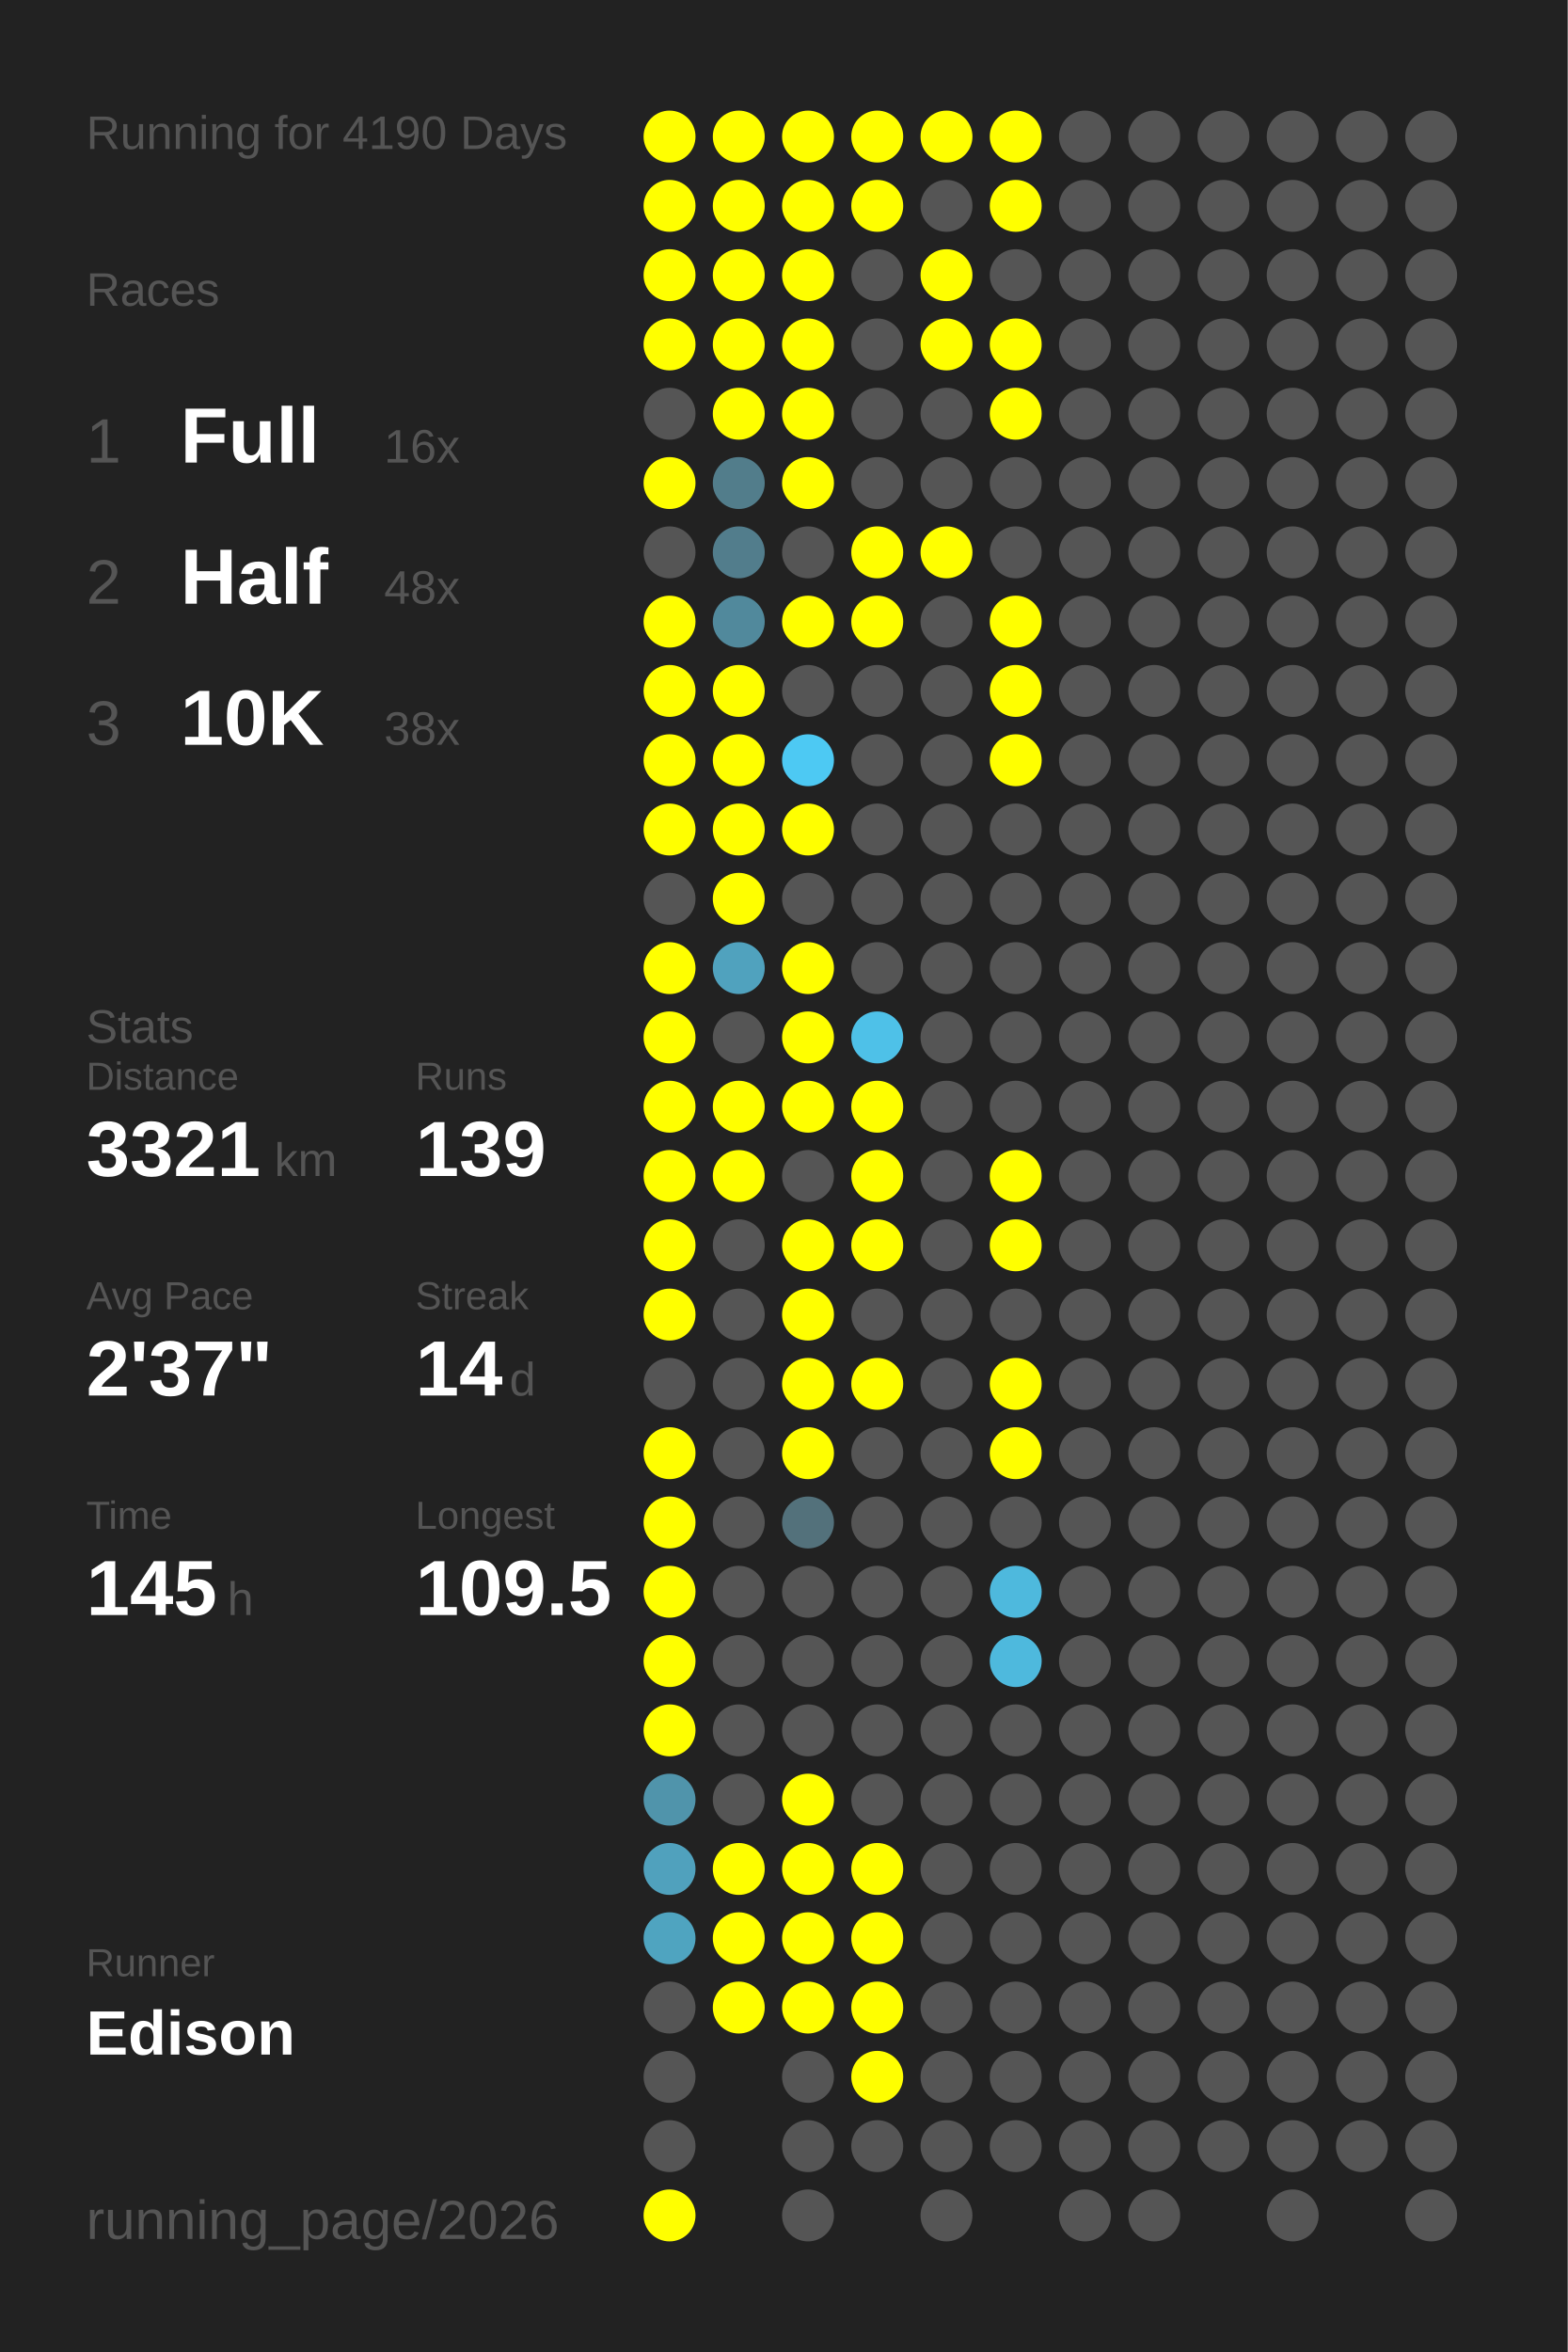
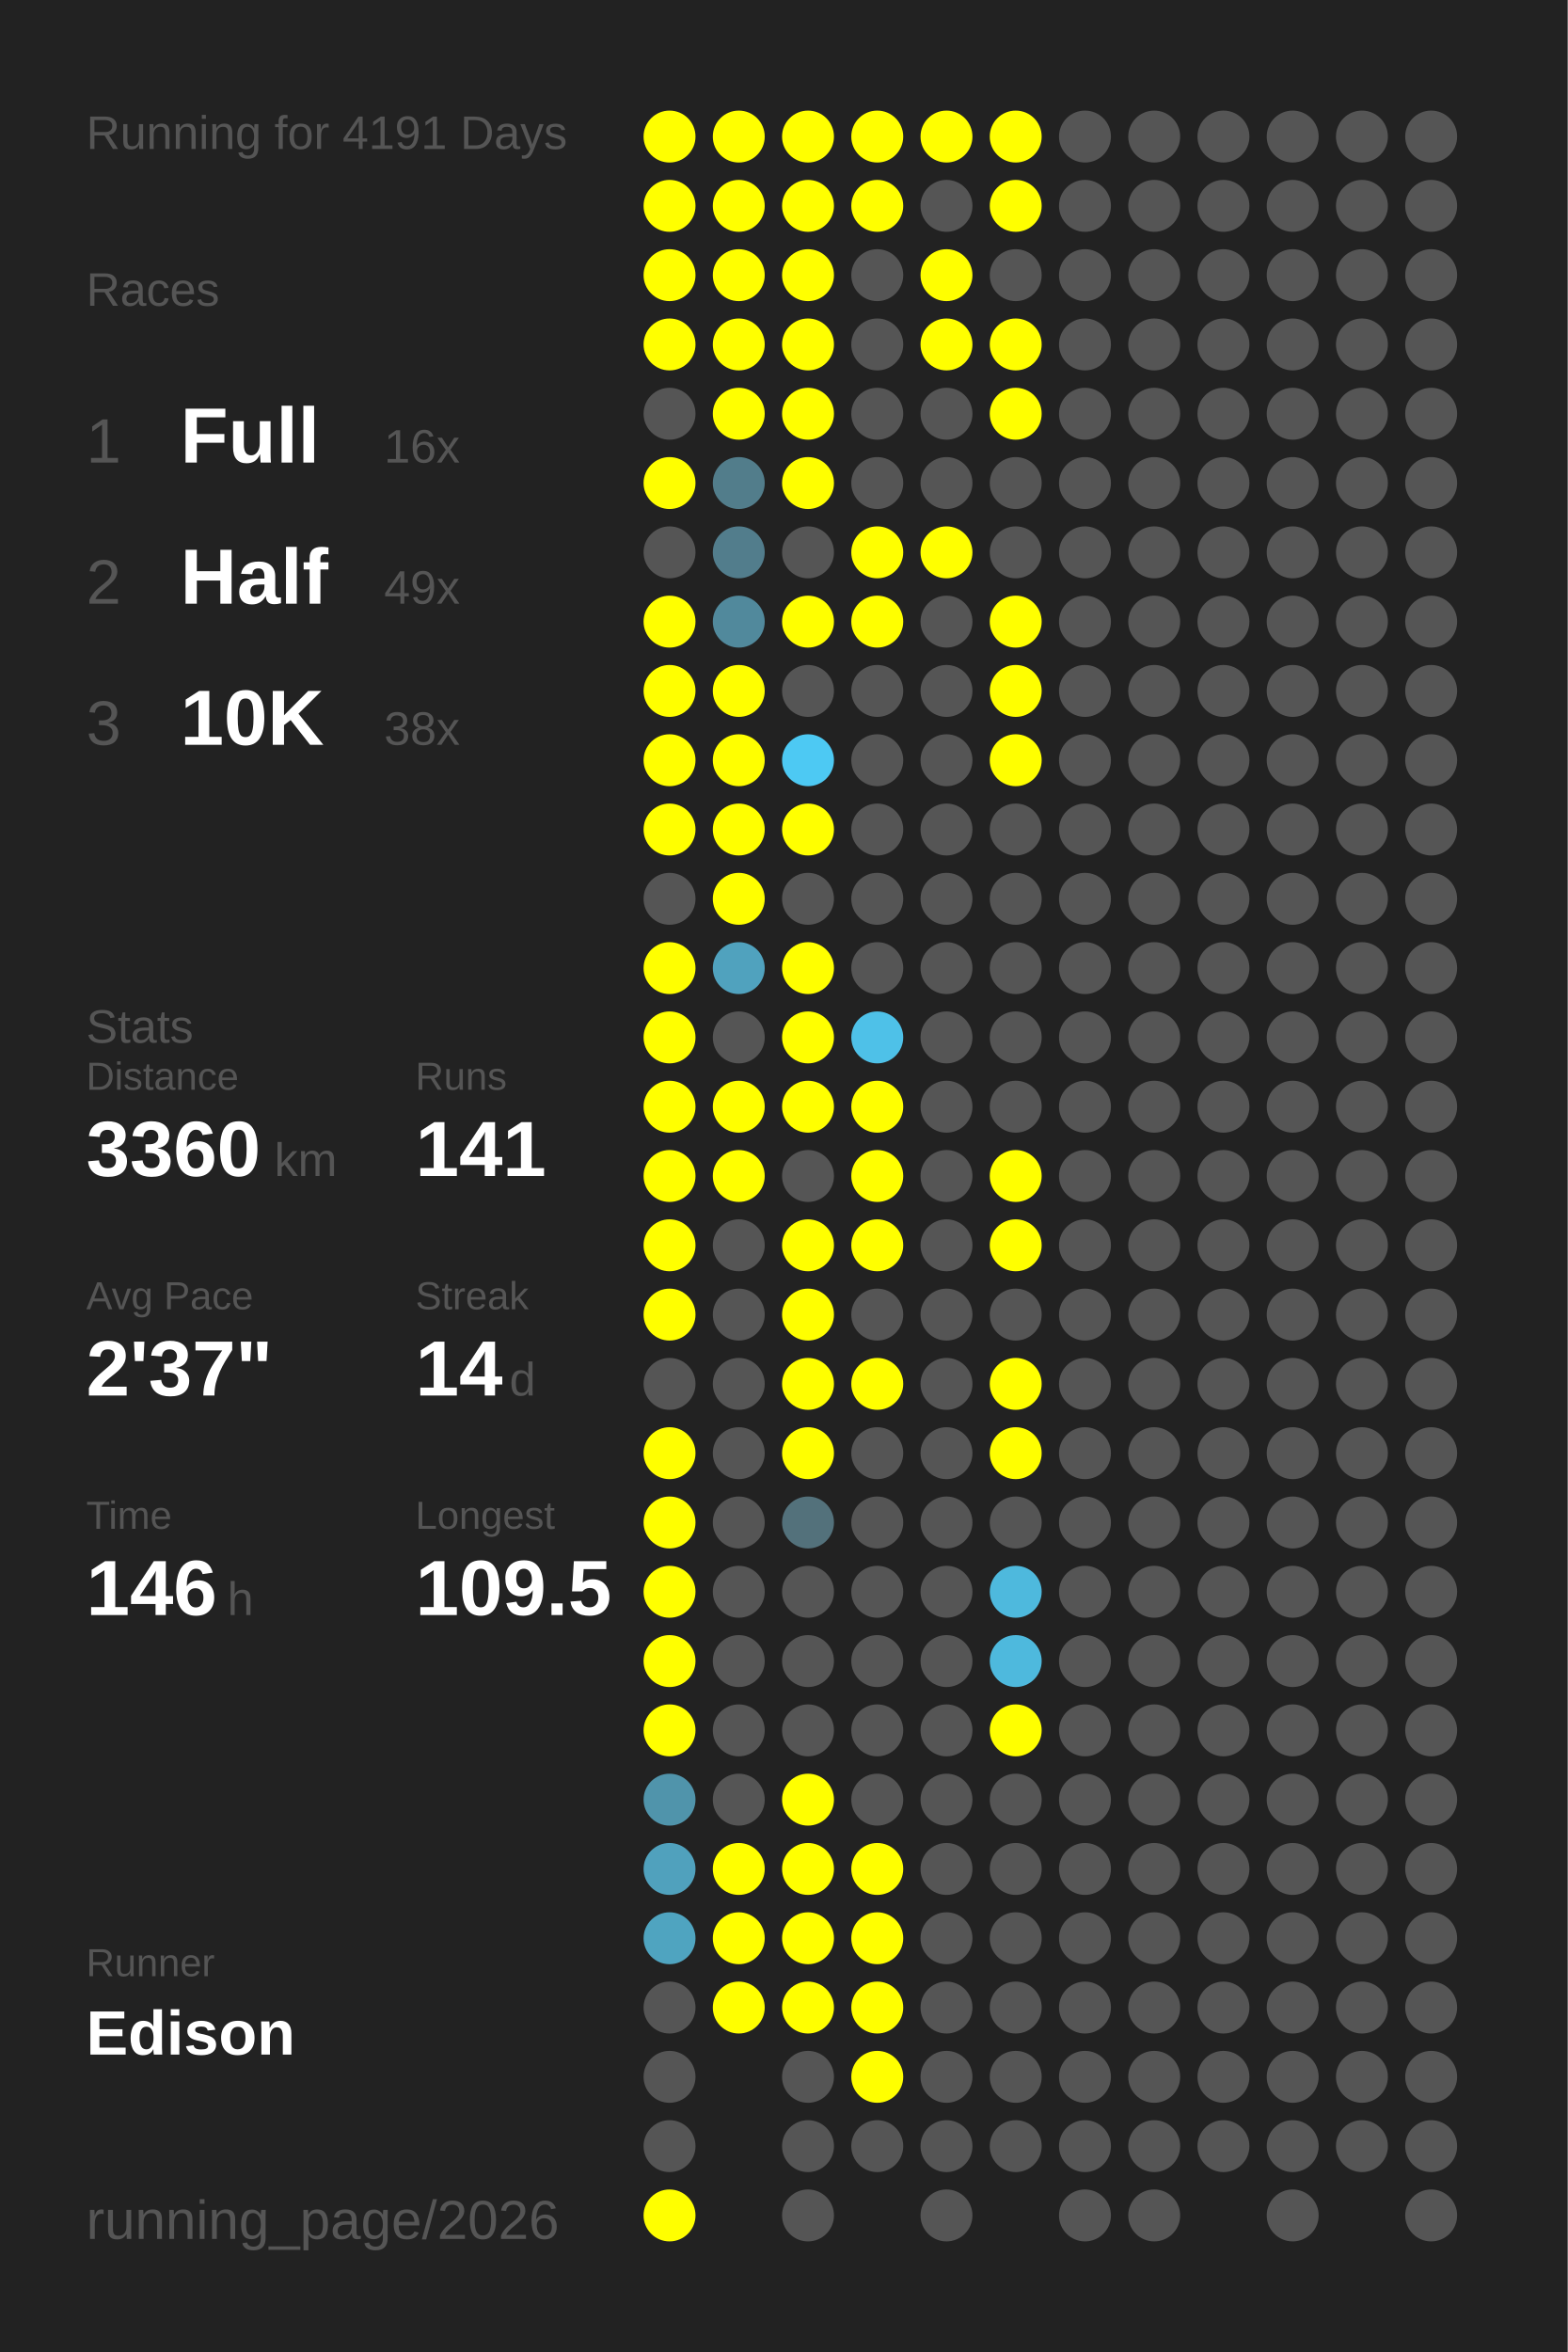
<svg xmlns="http://www.w3.org/2000/svg" baseProfile="full" height="300mm" version="1.1" viewBox="0,0,200,300" width="200mm">
  <defs />
  <rect fill="#222222" height="300" width="200" x="0" y="0" />
-   <text fill="#555555" style="font-size:6px; font-family:Arial;" x="11" y="19">Running for 4190 Days</text>
+   <text fill="#555555" style="font-size:6px; font-family:Arial;" x="11" y="19">Running for 4191 Days</text>
  <text fill="#555555" style="font-size:6px; font-family:Arial;" x="11" y="39">Races</text>
  <text fill="#555555" style="font-size:8px; font-family:Arial;" x="11" y="59">1</text>
  <text fill="#FFFFFF" style="font-size:10px; font-family:Arial; font-weight:bold;" x="23" y="59">Full</text>
  <text fill="#555555" style="font-size:6px; font-family:Arial;" x="49" y="59">16x</text>
  <text fill="#555555" style="font-size:8px; font-family:Arial;" x="11" y="77">2</text>
  <text fill="#FFFFFF" style="font-size:10px; font-family:Arial; font-weight:bold;" x="23" y="77">Half</text>
-   <text fill="#555555" style="font-size:6px; font-family:Arial;" x="49" y="77">48x</text>
+   <text fill="#555555" style="font-size:6px; font-family:Arial;" x="49" y="77">49x</text>
  <text fill="#555555" style="font-size:8px; font-family:Arial;" x="11" y="95">3</text>
  <text fill="#FFFFFF" style="font-size:10px; font-family:Arial; font-weight:bold;" x="23" y="95">10K</text>
  <text fill="#555555" style="font-size:6px; font-family:Arial;" x="49" y="95">38x</text>
  <text fill="#555555" style="font-size:6px; font-family:Arial;" x="11" y="133">Stats</text>
  <text fill="#555555" style="font-size:5px; font-family:Arial;" x="11" y="139">Distance</text>
-   <text fill="#FFFFFF" style="font-size:10px; font-family:Arial; font-weight:bold;" x="11" y="150">3321</text>
+   <text fill="#FFFFFF" style="font-size:10px; font-family:Arial; font-weight:bold;" x="11" y="150">3360</text>
  <text fill="#555555" style="font-size:6px; font-family:Arial;" x="35" y="150">km</text>
  <text fill="#555555" style="font-size:5px; font-family:Arial;" x="53" y="139">Runs</text>
-   <text fill="#FFFFFF" style="font-size:10px; font-family:Arial; font-weight:bold;" x="53" y="150">139</text>
+   <text fill="#FFFFFF" style="font-size:10px; font-family:Arial; font-weight:bold;" x="53" y="150">141</text>
  <text fill="#555555" style="font-size:5px; font-family:Arial;" x="11" y="167">Avg Pace</text>
  <text fill="#FFFFFF" style="font-size:10px; font-family:Arial; font-weight:bold;" x="11" y="178">2'37"</text>
  <text fill="#555555" style="font-size:5px; font-family:Arial;" x="53" y="167">Streak</text>
  <text fill="#FFFFFF" style="font-size:10px; font-family:Arial; font-weight:bold;" x="53" y="178">14</text>
  <text fill="#555555" style="font-size:6px; font-family:Arial;" x="65" y="178">d</text>
  <text fill="#555555" style="font-size:5px; font-family:Arial;" x="11" y="195">Time</text>
-   <text fill="#FFFFFF" style="font-size:10px; font-family:Arial; font-weight:bold;" x="11" y="206">145</text>
+   <text fill="#FFFFFF" style="font-size:10px; font-family:Arial; font-weight:bold;" x="11" y="206">146</text>
  <text fill="#555555" style="font-size:6px; font-family:Arial;" x="29" y="206">h</text>
  <text fill="#555555" style="font-size:5px; font-family:Arial;" x="53" y="195">Longest</text>
  <text fill="#FFFFFF" style="font-size:10px; font-family:Arial; font-weight:bold;" x="53" y="206">109.5</text>
  <text fill="#555555" style="font-size:5px; font-family:Arial;" x="11" y="252.065">Runner</text>
  <text fill="#FFFFFF" style="font-size:8px; font-family:Arial; font-weight:bold;" x="11" y="262.065">Edison</text>
  <text fill="#555555" style="font-size:7px; font-family:Arial;" x="11" y="285.581">running_page/2026</text>
  <circle cx="85.417" cy="17.419" fill="#FFFF00" r="3.312" />
  <circle cx="85.417" cy="26.258" fill="#FFFF00" r="3.312" />
  <circle cx="85.417" cy="35.097" fill="#FFFF00" r="3.312" />
  <circle cx="85.417" cy="43.935" fill="#FFFF00" r="3.312" />
  <circle cx="85.417" cy="52.774" fill="#555555" r="3.312" />
  <circle cx="85.417" cy="61.613" fill="#FFFF00" r="3.312" />
  <circle cx="85.417" cy="70.452" fill="#555555" r="3.312" />
  <circle cx="85.417" cy="79.29" fill="#FFFF00" r="3.312" />
  <circle cx="85.417" cy="88.129" fill="#FFFF00" r="3.312" />
  <circle cx="85.417" cy="96.968" fill="#FFFF00" r="3.312" />
  <circle cx="85.417" cy="105.806" fill="#FFFF00" r="3.312" />
  <circle cx="85.417" cy="114.645" fill="#555555" r="3.312" />
  <circle cx="85.417" cy="123.484" fill="#FFFF00" r="3.312" />
  <circle cx="85.417" cy="132.323" fill="#FFFF00" r="3.312" />
  <circle cx="85.417" cy="141.161" fill="#FFFF00" r="3.312" />
  <circle cx="85.417" cy="150" fill="#FFFF00" r="3.312" />
  <circle cx="85.417" cy="158.839" fill="#FFFF00" r="3.312" />
  <circle cx="85.417" cy="167.677" fill="#FFFF00" r="3.312" />
  <circle cx="85.417" cy="176.516" fill="#555555" r="3.312" />
  <circle cx="85.417" cy="185.355" fill="#FFFF00" r="3.312" />
  <circle cx="85.417" cy="194.194" fill="#FFFF00" r="3.312" />
  <circle cx="85.417" cy="203.032" fill="#FFFF00" r="3.312" />
  <circle cx="85.417" cy="211.871" fill="#FFFF00" r="3.312" />
  <circle cx="85.417" cy="220.71" fill="#FFFF00" r="3.312" />
  <circle cx="85.417" cy="229.548" fill="#5094ab" r="3.312" />
  <circle cx="85.417" cy="238.387" fill="#50a1bd" r="3.312" />
  <circle cx="85.417" cy="247.226" fill="#4fa4c0" r="3.312" />
  <circle cx="85.417" cy="256.065" fill="#555555" r="3.312" />
  <circle cx="85.417" cy="264.903" fill="#555555" r="3.312" />
  <circle cx="85.417" cy="273.742" fill="#555555" r="3.312" />
  <circle cx="85.417" cy="282.581" fill="#FFFF00" r="3.312" />
  <circle cx="94.25" cy="17.419" fill="#FFFF00" r="3.312" />
  <circle cx="94.25" cy="26.258" fill="#FFFF00" r="3.312" />
  <circle cx="94.25" cy="35.097" fill="#FFFF00" r="3.312" />
  <circle cx="94.25" cy="43.935" fill="#FFFF00" r="3.312" />
  <circle cx="94.25" cy="52.774" fill="#FFFF00" r="3.312" />
  <circle cx="94.25" cy="61.613" fill="#527d8b" r="3.312" />
  <circle cx="94.25" cy="70.452" fill="#527d8c" r="3.312" />
  <circle cx="94.25" cy="79.29" fill="#51899c" r="3.312" />
  <circle cx="94.25" cy="88.129" fill="#FFFF00" r="3.312" />
  <circle cx="94.25" cy="96.968" fill="#FFFF00" r="3.312" />
  <circle cx="94.25" cy="105.806" fill="#FFFF00" r="3.312" />
  <circle cx="94.25" cy="114.645" fill="#FFFF00" r="3.312" />
  <circle cx="94.25" cy="123.484" fill="#50a2be" r="3.312" />
  <circle cx="94.25" cy="132.323" fill="#555555" r="3.312" />
  <circle cx="94.25" cy="141.161" fill="#FFFF00" r="3.312" />
  <circle cx="94.25" cy="150" fill="#FFFF00" r="3.312" />
  <circle cx="94.25" cy="158.839" fill="#555555" r="3.312" />
  <circle cx="94.25" cy="167.677" fill="#555555" r="3.312" />
  <circle cx="94.25" cy="176.516" fill="#555555" r="3.312" />
  <circle cx="94.25" cy="185.355" fill="#555555" r="3.312" />
  <circle cx="94.25" cy="194.194" fill="#555555" r="3.312" />
  <circle cx="94.25" cy="203.032" fill="#555555" r="3.312" />
  <circle cx="94.25" cy="211.871" fill="#555555" r="3.312" />
  <circle cx="94.25" cy="220.71" fill="#555555" r="3.312" />
  <circle cx="94.25" cy="229.548" fill="#555555" r="3.312" />
  <circle cx="94.25" cy="238.387" fill="#FFFF00" r="3.312" />
  <circle cx="94.25" cy="247.226" fill="#FFFF00" r="3.312" />
  <circle cx="94.25" cy="256.065" fill="#FFFF00" r="3.312" />
  <circle cx="103.083" cy="17.419" fill="#FFFF00" r="3.312" />
  <circle cx="103.083" cy="26.258" fill="#FFFF00" r="3.312" />
  <circle cx="103.083" cy="35.097" fill="#FFFF00" r="3.312" />
  <circle cx="103.083" cy="43.935" fill="#FFFF00" r="3.312" />
  <circle cx="103.083" cy="52.774" fill="#FFFF00" r="3.312" />
  <circle cx="103.083" cy="61.613" fill="#FFFF00" r="3.312" />
  <circle cx="103.083" cy="70.452" fill="#555555" r="3.312" />
  <circle cx="103.083" cy="79.29" fill="#FFFF00" r="3.312" />
  <circle cx="103.083" cy="88.129" fill="#555555" r="3.312" />
  <circle cx="103.083" cy="96.968" fill="#4dc9f3" r="3.312" />
  <circle cx="103.083" cy="105.806" fill="#FFFF00" r="3.312" />
  <circle cx="103.083" cy="114.645" fill="#555555" r="3.312" />
  <circle cx="103.083" cy="123.484" fill="#FFFF00" r="3.312" />
  <circle cx="103.083" cy="132.323" fill="#FFFF00" r="3.312" />
  <circle cx="103.083" cy="141.161" fill="#FFFF00" r="3.312" />
  <circle cx="103.083" cy="150" fill="#555555" r="3.312" />
  <circle cx="103.083" cy="158.839" fill="#FFFF00" r="3.312" />
  <circle cx="103.083" cy="167.677" fill="#FFFF00" r="3.312" />
  <circle cx="103.083" cy="176.516" fill="#FFFF00" r="3.312" />
  <circle cx="103.083" cy="185.355" fill="#FFFF00" r="3.312" />
  <circle cx="103.083" cy="194.194" fill="#53717b" r="3.312" />
  <circle cx="103.083" cy="203.032" fill="#555555" r="3.312" />
  <circle cx="103.083" cy="211.871" fill="#555555" r="3.312" />
  <circle cx="103.083" cy="220.71" fill="#555555" r="3.312" />
  <circle cx="103.083" cy="229.548" fill="#FFFF00" r="3.312" />
  <circle cx="103.083" cy="238.387" fill="#FFFF00" r="3.312" />
  <circle cx="103.083" cy="247.226" fill="#FFFF00" r="3.312" />
  <circle cx="103.083" cy="256.065" fill="#FFFF00" r="3.312" />
  <circle cx="103.083" cy="264.903" fill="#555555" r="3.312" />
  <circle cx="103.083" cy="273.742" fill="#555555" r="3.312" />
  <circle cx="103.083" cy="282.581" fill="#555555" r="3.312" />
  <circle cx="111.917" cy="17.419" fill="#FFFF00" r="3.312" />
  <circle cx="111.917" cy="26.258" fill="#FFFF00" r="3.312" />
  <circle cx="111.917" cy="35.097" fill="#555555" r="3.312" />
  <circle cx="111.917" cy="43.935" fill="#555555" r="3.312" />
  <circle cx="111.917" cy="52.774" fill="#555555" r="3.312" />
  <circle cx="111.917" cy="61.613" fill="#555555" r="3.312" />
  <circle cx="111.917" cy="70.452" fill="#FFFF00" r="3.312" />
  <circle cx="111.917" cy="79.29" fill="#FFFF00" r="3.312" />
  <circle cx="111.917" cy="88.129" fill="#555555" r="3.312" />
  <circle cx="111.917" cy="96.968" fill="#555555" r="3.312" />
  <circle cx="111.917" cy="105.806" fill="#555555" r="3.312" />
  <circle cx="111.917" cy="114.645" fill="#555555" r="3.312" />
  <circle cx="111.917" cy="123.484" fill="#555555" r="3.312" />
  <circle cx="111.917" cy="132.323" fill="#4ec1e8" r="3.312" />
  <circle cx="111.917" cy="141.161" fill="#FFFF00" r="3.312" />
  <circle cx="111.917" cy="150" fill="#FFFF00" r="3.312" />
  <circle cx="111.917" cy="158.839" fill="#FFFF00" r="3.312" />
  <circle cx="111.917" cy="167.677" fill="#555555" r="3.312" />
  <circle cx="111.917" cy="176.516" fill="#FFFF00" r="3.312" />
  <circle cx="111.917" cy="185.355" fill="#555555" r="3.312" />
  <circle cx="111.917" cy="194.194" fill="#555555" r="3.312" />
  <circle cx="111.917" cy="203.032" fill="#555555" r="3.312" />
  <circle cx="111.917" cy="211.871" fill="#555555" r="3.312" />
  <circle cx="111.917" cy="220.71" fill="#555555" r="3.312" />
  <circle cx="111.917" cy="229.548" fill="#555555" r="3.312" />
  <circle cx="111.917" cy="238.387" fill="#FFFF00" r="3.312" />
  <circle cx="111.917" cy="247.226" fill="#FFFF00" r="3.312" />
  <circle cx="111.917" cy="256.065" fill="#FFFF00" r="3.312" />
  <circle cx="111.917" cy="264.903" fill="#FFFF00" r="3.312" />
  <circle cx="111.917" cy="273.742" fill="#555555" r="3.312" />
  <circle cx="120.75" cy="17.419" fill="#FFFF00" r="3.312" />
  <circle cx="120.75" cy="26.258" fill="#555555" r="3.312" />
  <circle cx="120.75" cy="35.097" fill="#FFFF00" r="3.312" />
  <circle cx="120.75" cy="43.935" fill="#FFFF00" r="3.312" />
  <circle cx="120.75" cy="52.774" fill="#555555" r="3.312" />
  <circle cx="120.75" cy="61.613" fill="#555555" r="3.312" />
  <circle cx="120.75" cy="70.452" fill="#FFFF00" r="3.312" />
  <circle cx="120.75" cy="79.29" fill="#555555" r="3.312" />
  <circle cx="120.75" cy="88.129" fill="#555555" r="3.312" />
  <circle cx="120.75" cy="96.968" fill="#555555" r="3.312" />
  <circle cx="120.75" cy="105.806" fill="#555555" r="3.312" />
  <circle cx="120.75" cy="114.645" fill="#555555" r="3.312" />
  <circle cx="120.75" cy="123.484" fill="#555555" r="3.312" />
  <circle cx="120.75" cy="132.323" fill="#555555" r="3.312" />
  <circle cx="120.75" cy="141.161" fill="#555555" r="3.312" />
  <circle cx="120.75" cy="150" fill="#555555" r="3.312" />
  <circle cx="120.75" cy="158.839" fill="#555555" r="3.312" />
  <circle cx="120.75" cy="167.677" fill="#555555" r="3.312" />
  <circle cx="120.75" cy="176.516" fill="#555555" r="3.312" />
  <circle cx="120.75" cy="185.355" fill="#555555" r="3.312" />
  <circle cx="120.75" cy="194.194" fill="#555555" r="3.312" />
  <circle cx="120.75" cy="203.032" fill="#555555" r="3.312" />
  <circle cx="120.75" cy="211.871" fill="#555555" r="3.312" />
  <circle cx="120.75" cy="220.71" fill="#555555" r="3.312" />
  <circle cx="120.75" cy="229.548" fill="#555555" r="3.312" />
  <circle cx="120.75" cy="238.387" fill="#555555" r="3.312" />
  <circle cx="120.75" cy="247.226" fill="#555555" r="3.312" />
  <circle cx="120.75" cy="256.065" fill="#555555" r="3.312" />
  <circle cx="120.75" cy="264.903" fill="#555555" r="3.312" />
  <circle cx="120.75" cy="273.742" fill="#555555" r="3.312" />
  <circle cx="120.75" cy="282.581" fill="#555555" r="3.312" />
  <circle cx="129.583" cy="17.419" fill="#FFFF00" r="3.312" />
  <circle cx="129.583" cy="26.258" fill="#FFFF00" r="3.312" />
  <circle cx="129.583" cy="35.097" fill="#555555" r="3.312" />
  <circle cx="129.583" cy="43.935" fill="#FFFF00" r="3.312" />
  <circle cx="129.583" cy="52.774" fill="#FFFF00" r="3.312" />
  <circle cx="129.583" cy="61.613" fill="#555555" r="3.312" />
  <circle cx="129.583" cy="70.452" fill="#555555" r="3.312" />
  <circle cx="129.583" cy="79.29" fill="#FFFF00" r="3.312" />
  <circle cx="129.583" cy="88.129" fill="#FFFF00" r="3.312" />
  <circle cx="129.583" cy="96.968" fill="#FFFF00" r="3.312" />
  <circle cx="129.583" cy="105.806" fill="#555555" r="3.312" />
  <circle cx="129.583" cy="114.645" fill="#555555" r="3.312" />
  <circle cx="129.583" cy="123.484" fill="#555555" r="3.312" />
  <circle cx="129.583" cy="132.323" fill="#555555" r="3.312" />
  <circle cx="129.583" cy="141.161" fill="#555555" r="3.312" />
  <circle cx="129.583" cy="150" fill="#FFFF00" r="3.312" />
  <circle cx="129.583" cy="158.839" fill="#FFFF00" r="3.312" />
  <circle cx="129.583" cy="167.677" fill="#555555" r="3.312" />
  <circle cx="129.583" cy="176.516" fill="#FFFF00" r="3.312" />
  <circle cx="129.583" cy="185.355" fill="#FFFF00" r="3.312" />
  <circle cx="129.583" cy="194.194" fill="#555555" r="3.312" />
  <circle cx="129.583" cy="203.032" fill="#4eb9dd" r="3.312" />
  <circle cx="129.583" cy="211.871" fill="#4eb9dd" r="3.312" />
-   <circle cx="129.583" cy="220.71" fill="#555555" r="3.312" />
+   <circle cx="129.583" cy="220.71" fill="#FFFF00" r="3.312" />
  <circle cx="129.583" cy="229.548" fill="#555555" r="3.312" />
  <circle cx="129.583" cy="238.387" fill="#555555" r="3.312" />
  <circle cx="129.583" cy="247.226" fill="#555555" r="3.312" />
  <circle cx="129.583" cy="256.065" fill="#555555" r="3.312" />
  <circle cx="129.583" cy="264.903" fill="#555555" r="3.312" />
  <circle cx="129.583" cy="273.742" fill="#555555" r="3.312" />
  <circle cx="138.417" cy="17.419" fill="#555555" r="3.312" />
  <circle cx="138.417" cy="26.258" fill="#555555" r="3.312" />
  <circle cx="138.417" cy="35.097" fill="#555555" r="3.312" />
  <circle cx="138.417" cy="43.935" fill="#555555" r="3.312" />
  <circle cx="138.417" cy="52.774" fill="#555555" r="3.312" />
  <circle cx="138.417" cy="61.613" fill="#555555" r="3.312" />
  <circle cx="138.417" cy="70.452" fill="#555555" r="3.312" />
  <circle cx="138.417" cy="79.29" fill="#555555" r="3.312" />
  <circle cx="138.417" cy="88.129" fill="#555555" r="3.312" />
  <circle cx="138.417" cy="96.968" fill="#555555" r="3.312" />
  <circle cx="138.417" cy="105.806" fill="#555555" r="3.312" />
  <circle cx="138.417" cy="114.645" fill="#555555" r="3.312" />
  <circle cx="138.417" cy="123.484" fill="#555555" r="3.312" />
  <circle cx="138.417" cy="132.323" fill="#555555" r="3.312" />
  <circle cx="138.417" cy="141.161" fill="#555555" r="3.312" />
  <circle cx="138.417" cy="150" fill="#555555" r="3.312" />
  <circle cx="138.417" cy="158.839" fill="#555555" r="3.312" />
  <circle cx="138.417" cy="167.677" fill="#555555" r="3.312" />
  <circle cx="138.417" cy="176.516" fill="#555555" r="3.312" />
  <circle cx="138.417" cy="185.355" fill="#555555" r="3.312" />
  <circle cx="138.417" cy="194.194" fill="#555555" r="3.312" />
  <circle cx="138.417" cy="203.032" fill="#555555" r="3.312" />
  <circle cx="138.417" cy="211.871" fill="#555555" r="3.312" />
  <circle cx="138.417" cy="220.71" fill="#555555" r="3.312" />
  <circle cx="138.417" cy="229.548" fill="#555555" r="3.312" />
  <circle cx="138.417" cy="238.387" fill="#555555" r="3.312" />
  <circle cx="138.417" cy="247.226" fill="#555555" r="3.312" />
  <circle cx="138.417" cy="256.065" fill="#555555" r="3.312" />
  <circle cx="138.417" cy="264.903" fill="#555555" r="3.312" />
  <circle cx="138.417" cy="273.742" fill="#555555" r="3.312" />
  <circle cx="138.417" cy="282.581" fill="#555555" r="3.312" />
  <circle cx="147.25" cy="17.419" fill="#555555" r="3.312" />
  <circle cx="147.25" cy="26.258" fill="#555555" r="3.312" />
  <circle cx="147.25" cy="35.097" fill="#555555" r="3.312" />
  <circle cx="147.25" cy="43.935" fill="#555555" r="3.312" />
  <circle cx="147.25" cy="52.774" fill="#555555" r="3.312" />
  <circle cx="147.25" cy="61.613" fill="#555555" r="3.312" />
  <circle cx="147.25" cy="70.452" fill="#555555" r="3.312" />
  <circle cx="147.25" cy="79.29" fill="#555555" r="3.312" />
  <circle cx="147.25" cy="88.129" fill="#555555" r="3.312" />
  <circle cx="147.25" cy="96.968" fill="#555555" r="3.312" />
  <circle cx="147.25" cy="105.806" fill="#555555" r="3.312" />
  <circle cx="147.25" cy="114.645" fill="#555555" r="3.312" />
  <circle cx="147.25" cy="123.484" fill="#555555" r="3.312" />
  <circle cx="147.25" cy="132.323" fill="#555555" r="3.312" />
  <circle cx="147.25" cy="141.161" fill="#555555" r="3.312" />
  <circle cx="147.25" cy="150" fill="#555555" r="3.312" />
  <circle cx="147.25" cy="158.839" fill="#555555" r="3.312" />
  <circle cx="147.25" cy="167.677" fill="#555555" r="3.312" />
  <circle cx="147.25" cy="176.516" fill="#555555" r="3.312" />
  <circle cx="147.25" cy="185.355" fill="#555555" r="3.312" />
  <circle cx="147.25" cy="194.194" fill="#555555" r="3.312" />
  <circle cx="147.25" cy="203.032" fill="#555555" r="3.312" />
  <circle cx="147.25" cy="211.871" fill="#555555" r="3.312" />
  <circle cx="147.25" cy="220.71" fill="#555555" r="3.312" />
  <circle cx="147.25" cy="229.548" fill="#555555" r="3.312" />
  <circle cx="147.25" cy="238.387" fill="#555555" r="3.312" />
  <circle cx="147.25" cy="247.226" fill="#555555" r="3.312" />
  <circle cx="147.25" cy="256.065" fill="#555555" r="3.312" />
  <circle cx="147.25" cy="264.903" fill="#555555" r="3.312" />
  <circle cx="147.25" cy="273.742" fill="#555555" r="3.312" />
  <circle cx="147.25" cy="282.581" fill="#555555" r="3.312" />
  <circle cx="156.083" cy="17.419" fill="#555555" r="3.312" />
  <circle cx="156.083" cy="26.258" fill="#555555" r="3.312" />
  <circle cx="156.083" cy="35.097" fill="#555555" r="3.312" />
  <circle cx="156.083" cy="43.935" fill="#555555" r="3.312" />
  <circle cx="156.083" cy="52.774" fill="#555555" r="3.312" />
  <circle cx="156.083" cy="61.613" fill="#555555" r="3.312" />
  <circle cx="156.083" cy="70.452" fill="#555555" r="3.312" />
  <circle cx="156.083" cy="79.29" fill="#555555" r="3.312" />
  <circle cx="156.083" cy="88.129" fill="#555555" r="3.312" />
  <circle cx="156.083" cy="96.968" fill="#555555" r="3.312" />
  <circle cx="156.083" cy="105.806" fill="#555555" r="3.312" />
  <circle cx="156.083" cy="114.645" fill="#555555" r="3.312" />
  <circle cx="156.083" cy="123.484" fill="#555555" r="3.312" />
  <circle cx="156.083" cy="132.323" fill="#555555" r="3.312" />
  <circle cx="156.083" cy="141.161" fill="#555555" r="3.312" />
  <circle cx="156.083" cy="150" fill="#555555" r="3.312" />
  <circle cx="156.083" cy="158.839" fill="#555555" r="3.312" />
  <circle cx="156.083" cy="167.677" fill="#555555" r="3.312" />
  <circle cx="156.083" cy="176.516" fill="#555555" r="3.312" />
  <circle cx="156.083" cy="185.355" fill="#555555" r="3.312" />
  <circle cx="156.083" cy="194.194" fill="#555555" r="3.312" />
  <circle cx="156.083" cy="203.032" fill="#555555" r="3.312" />
  <circle cx="156.083" cy="211.871" fill="#555555" r="3.312" />
  <circle cx="156.083" cy="220.71" fill="#555555" r="3.312" />
  <circle cx="156.083" cy="229.548" fill="#555555" r="3.312" />
  <circle cx="156.083" cy="238.387" fill="#555555" r="3.312" />
  <circle cx="156.083" cy="247.226" fill="#555555" r="3.312" />
  <circle cx="156.083" cy="256.065" fill="#555555" r="3.312" />
  <circle cx="156.083" cy="264.903" fill="#555555" r="3.312" />
  <circle cx="156.083" cy="273.742" fill="#555555" r="3.312" />
  <circle cx="164.917" cy="17.419" fill="#555555" r="3.312" />
  <circle cx="164.917" cy="26.258" fill="#555555" r="3.312" />
  <circle cx="164.917" cy="35.097" fill="#555555" r="3.312" />
  <circle cx="164.917" cy="43.935" fill="#555555" r="3.312" />
  <circle cx="164.917" cy="52.774" fill="#555555" r="3.312" />
  <circle cx="164.917" cy="61.613" fill="#555555" r="3.312" />
  <circle cx="164.917" cy="70.452" fill="#555555" r="3.312" />
  <circle cx="164.917" cy="79.29" fill="#555555" r="3.312" />
  <circle cx="164.917" cy="88.129" fill="#555555" r="3.312" />
  <circle cx="164.917" cy="96.968" fill="#555555" r="3.312" />
  <circle cx="164.917" cy="105.806" fill="#555555" r="3.312" />
  <circle cx="164.917" cy="114.645" fill="#555555" r="3.312" />
  <circle cx="164.917" cy="123.484" fill="#555555" r="3.312" />
  <circle cx="164.917" cy="132.323" fill="#555555" r="3.312" />
  <circle cx="164.917" cy="141.161" fill="#555555" r="3.312" />
  <circle cx="164.917" cy="150" fill="#555555" r="3.312" />
  <circle cx="164.917" cy="158.839" fill="#555555" r="3.312" />
  <circle cx="164.917" cy="167.677" fill="#555555" r="3.312" />
  <circle cx="164.917" cy="176.516" fill="#555555" r="3.312" />
  <circle cx="164.917" cy="185.355" fill="#555555" r="3.312" />
  <circle cx="164.917" cy="194.194" fill="#555555" r="3.312" />
  <circle cx="164.917" cy="203.032" fill="#555555" r="3.312" />
  <circle cx="164.917" cy="211.871" fill="#555555" r="3.312" />
  <circle cx="164.917" cy="220.71" fill="#555555" r="3.312" />
  <circle cx="164.917" cy="229.548" fill="#555555" r="3.312" />
  <circle cx="164.917" cy="238.387" fill="#555555" r="3.312" />
  <circle cx="164.917" cy="247.226" fill="#555555" r="3.312" />
  <circle cx="164.917" cy="256.065" fill="#555555" r="3.312" />
  <circle cx="164.917" cy="264.903" fill="#555555" r="3.312" />
  <circle cx="164.917" cy="273.742" fill="#555555" r="3.312" />
  <circle cx="164.917" cy="282.581" fill="#555555" r="3.312" />
  <circle cx="173.75" cy="17.419" fill="#555555" r="3.312" />
  <circle cx="173.75" cy="26.258" fill="#555555" r="3.312" />
  <circle cx="173.75" cy="35.097" fill="#555555" r="3.312" />
  <circle cx="173.75" cy="43.935" fill="#555555" r="3.312" />
  <circle cx="173.75" cy="52.774" fill="#555555" r="3.312" />
  <circle cx="173.75" cy="61.613" fill="#555555" r="3.312" />
  <circle cx="173.75" cy="70.452" fill="#555555" r="3.312" />
  <circle cx="173.75" cy="79.29" fill="#555555" r="3.312" />
  <circle cx="173.75" cy="88.129" fill="#555555" r="3.312" />
  <circle cx="173.75" cy="96.968" fill="#555555" r="3.312" />
  <circle cx="173.75" cy="105.806" fill="#555555" r="3.312" />
  <circle cx="173.75" cy="114.645" fill="#555555" r="3.312" />
  <circle cx="173.75" cy="123.484" fill="#555555" r="3.312" />
  <circle cx="173.75" cy="132.323" fill="#555555" r="3.312" />
  <circle cx="173.75" cy="141.161" fill="#555555" r="3.312" />
  <circle cx="173.75" cy="150" fill="#555555" r="3.312" />
  <circle cx="173.75" cy="158.839" fill="#555555" r="3.312" />
  <circle cx="173.75" cy="167.677" fill="#555555" r="3.312" />
  <circle cx="173.75" cy="176.516" fill="#555555" r="3.312" />
  <circle cx="173.75" cy="185.355" fill="#555555" r="3.312" />
  <circle cx="173.75" cy="194.194" fill="#555555" r="3.312" />
  <circle cx="173.75" cy="203.032" fill="#555555" r="3.312" />
  <circle cx="173.75" cy="211.871" fill="#555555" r="3.312" />
  <circle cx="173.75" cy="220.71" fill="#555555" r="3.312" />
  <circle cx="173.75" cy="229.548" fill="#555555" r="3.312" />
  <circle cx="173.75" cy="238.387" fill="#555555" r="3.312" />
  <circle cx="173.75" cy="247.226" fill="#555555" r="3.312" />
  <circle cx="173.75" cy="256.065" fill="#555555" r="3.312" />
  <circle cx="173.75" cy="264.903" fill="#555555" r="3.312" />
  <circle cx="173.75" cy="273.742" fill="#555555" r="3.312" />
  <circle cx="182.583" cy="17.419" fill="#555555" r="3.312" />
  <circle cx="182.583" cy="26.258" fill="#555555" r="3.312" />
  <circle cx="182.583" cy="35.097" fill="#555555" r="3.312" />
  <circle cx="182.583" cy="43.935" fill="#555555" r="3.312" />
  <circle cx="182.583" cy="52.774" fill="#555555" r="3.312" />
  <circle cx="182.583" cy="61.613" fill="#555555" r="3.312" />
  <circle cx="182.583" cy="70.452" fill="#555555" r="3.312" />
  <circle cx="182.583" cy="79.29" fill="#555555" r="3.312" />
  <circle cx="182.583" cy="88.129" fill="#555555" r="3.312" />
  <circle cx="182.583" cy="96.968" fill="#555555" r="3.312" />
  <circle cx="182.583" cy="105.806" fill="#555555" r="3.312" />
  <circle cx="182.583" cy="114.645" fill="#555555" r="3.312" />
  <circle cx="182.583" cy="123.484" fill="#555555" r="3.312" />
  <circle cx="182.583" cy="132.323" fill="#555555" r="3.312" />
  <circle cx="182.583" cy="141.161" fill="#555555" r="3.312" />
  <circle cx="182.583" cy="150" fill="#555555" r="3.312" />
  <circle cx="182.583" cy="158.839" fill="#555555" r="3.312" />
  <circle cx="182.583" cy="167.677" fill="#555555" r="3.312" />
  <circle cx="182.583" cy="176.516" fill="#555555" r="3.312" />
  <circle cx="182.583" cy="185.355" fill="#555555" r="3.312" />
  <circle cx="182.583" cy="194.194" fill="#555555" r="3.312" />
  <circle cx="182.583" cy="203.032" fill="#555555" r="3.312" />
  <circle cx="182.583" cy="211.871" fill="#555555" r="3.312" />
  <circle cx="182.583" cy="220.71" fill="#555555" r="3.312" />
  <circle cx="182.583" cy="229.548" fill="#555555" r="3.312" />
  <circle cx="182.583" cy="238.387" fill="#555555" r="3.312" />
  <circle cx="182.583" cy="247.226" fill="#555555" r="3.312" />
  <circle cx="182.583" cy="256.065" fill="#555555" r="3.312" />
  <circle cx="182.583" cy="264.903" fill="#555555" r="3.312" />
  <circle cx="182.583" cy="273.742" fill="#555555" r="3.312" />
  <circle cx="182.583" cy="282.581" fill="#555555" r="3.312" />
</svg>
